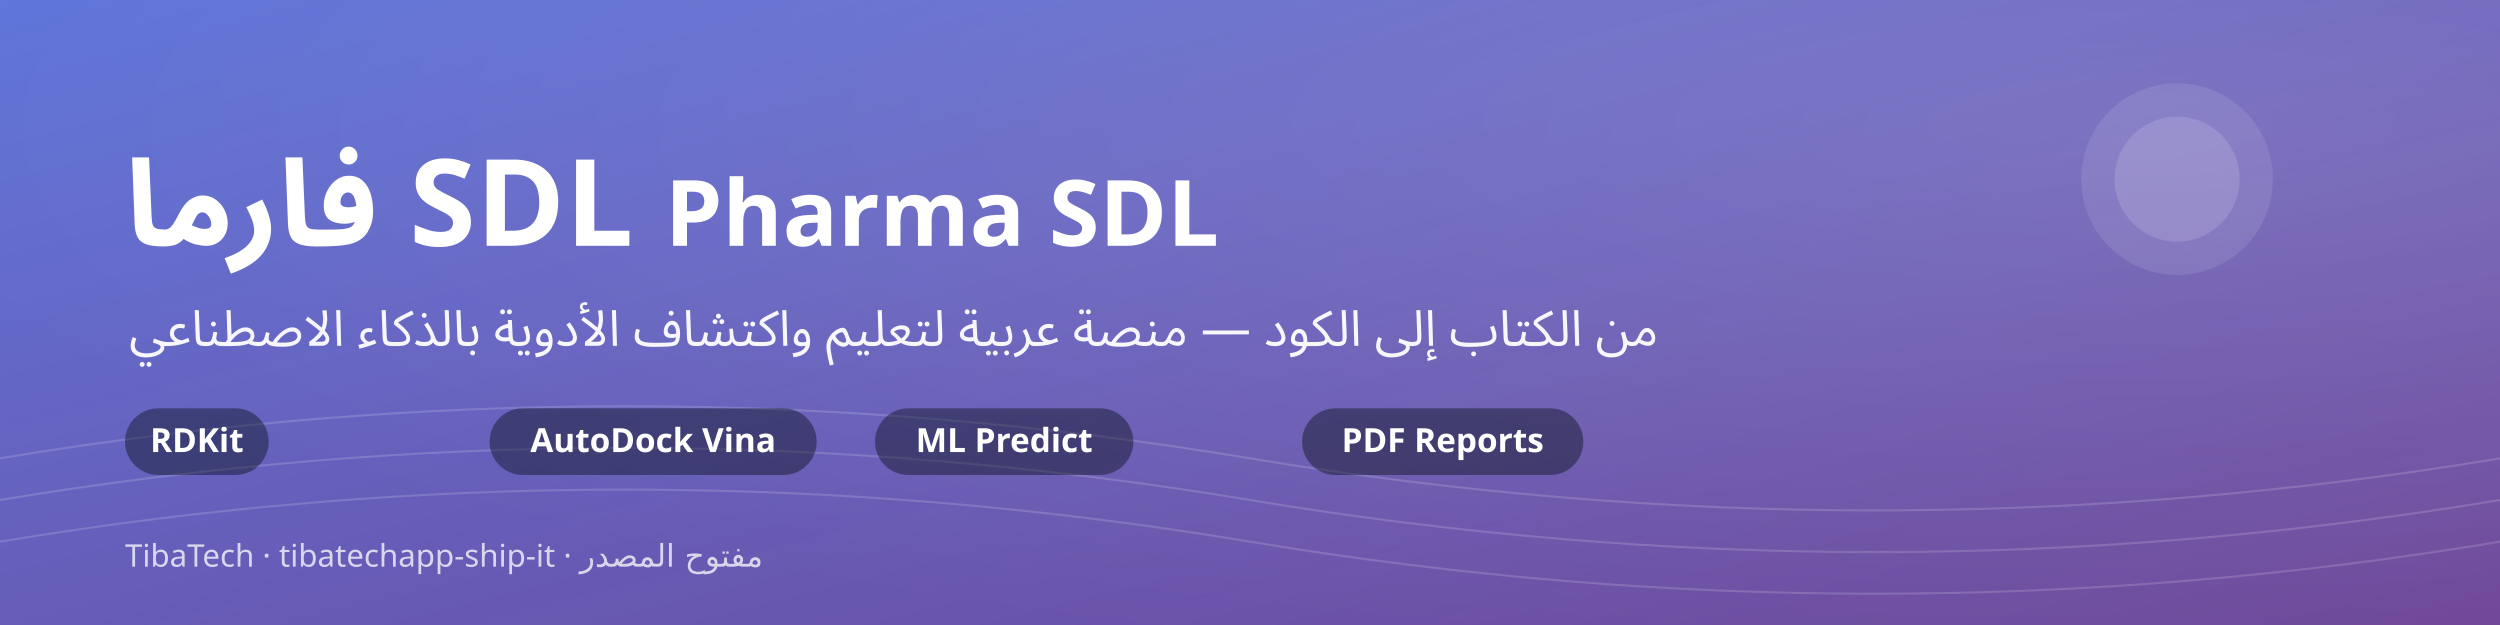
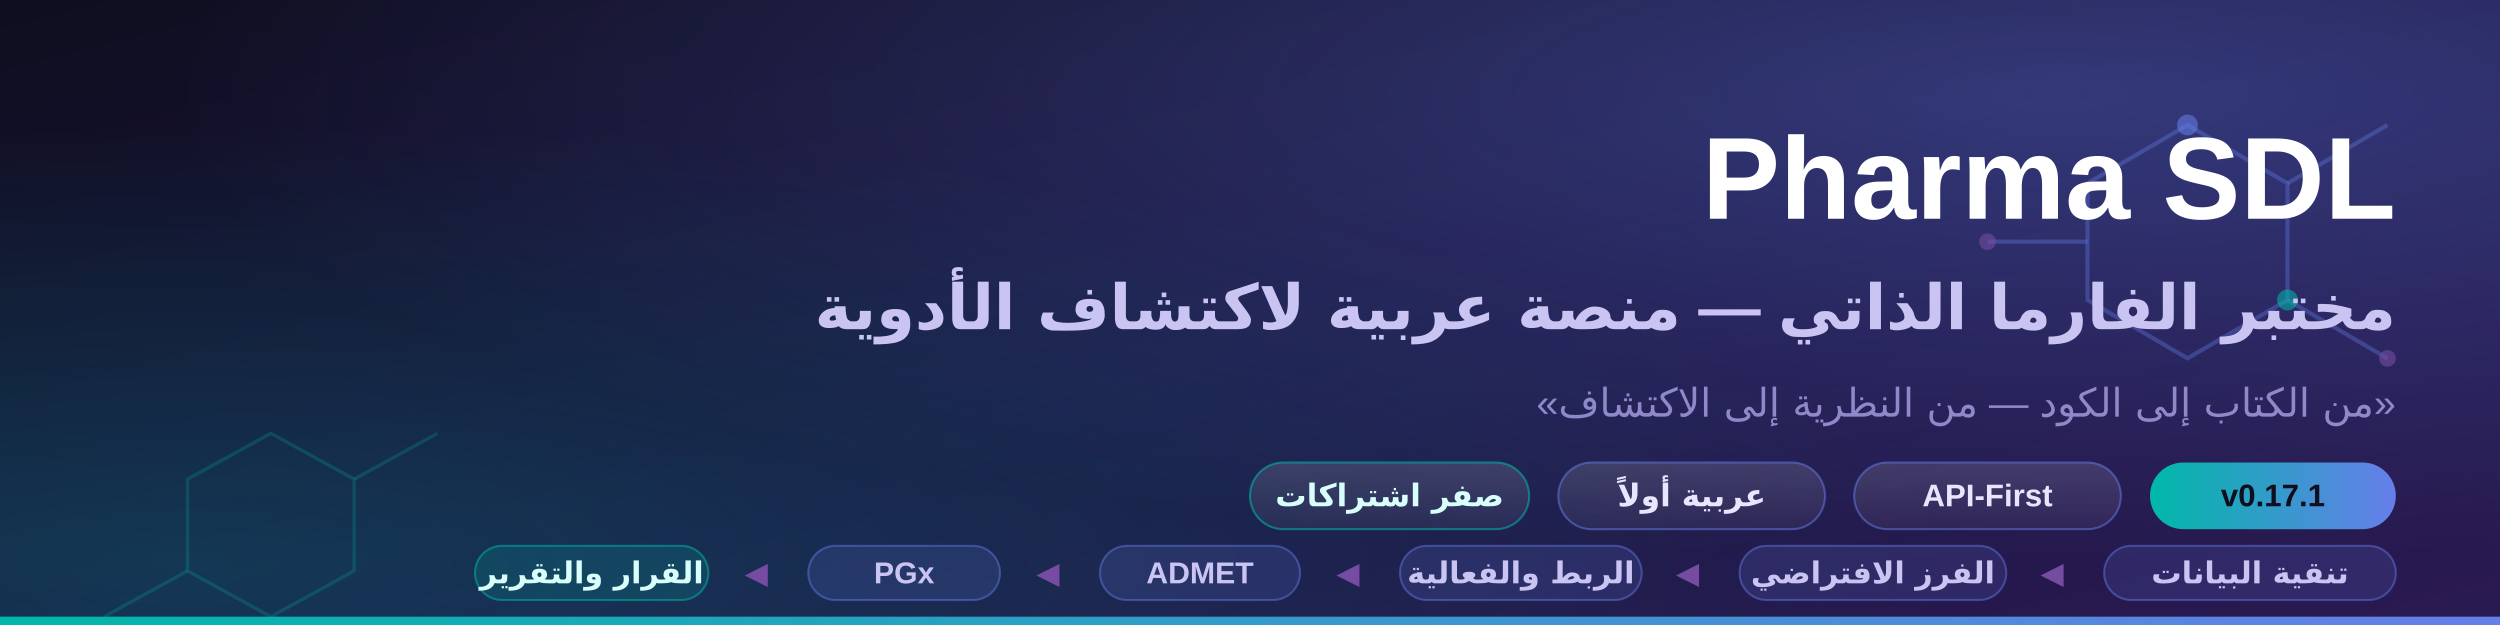
- <svg xmlns="http://www.w3.org/2000/svg" width="1200" height="300" viewBox="0 0 1200 300" role="img" aria-label="Pharma SDL banner">
+ <svg xmlns="http://www.w3.org/2000/svg" width="1200" height="300" viewBox="0 0 1200 300" role="img" aria-label="Pharma SDL — مختبر الفارما الذاتي — من الكتاب إلى الكود">
  <defs>
    <linearGradient id="bg" x1="0" y1="0" x2="1" y2="1">
-       <stop offset="0" stop-color="#667eea" />
-       <stop offset="1" stop-color="#764ba2" />
+       <stop offset="0" stop-color="#0f0e1f" />
+       <stop offset="0.55" stop-color="#1a1440" />
+       <stop offset="1" stop-color="#2a1a52" />
    </linearGradient>
-     <radialGradient id="glow" cx="0.85" cy="0.2" r="0.9">
-       <stop offset="0" stop-color="#ffffff" stop-opacity="0.14" />
-       <stop offset="1" stop-color="#ffffff" stop-opacity="0" />
+     <linearGradient id="accent" x1="0" y1="0" x2="1" y2="0">
+       <stop offset="0" stop-color="#00b8a9" />
+       <stop offset="1" stop-color="#667eea" />
+     </linearGradient>
+     <radialGradient id="glow1" cx="0.82" cy="0.15" r="0.75">
+       <stop offset="0" stop-color="#667eea" stop-opacity="0.35" />
+       <stop offset="1" stop-color="#667eea" stop-opacity="0" />
    </radialGradient>
+     <radialGradient id="glow2" cx="0.08" cy="0.9" r="0.7">
+       <stop offset="0" stop-color="#00b8a9" stop-opacity="0.22" />
+       <stop offset="1" stop-color="#00b8a9" stop-opacity="0" />
+     </radialGradient>
+     <linearGradient id="chip" x1="0" y1="0" x2="0" y2="1">
+       <stop offset="0" stop-color="#ffffff" stop-opacity="0.13" />
+       <stop offset="1" stop-color="#ffffff" stop-opacity="0.05" />
+     </linearGradient>
  </defs>
-   <rect width="1200" height="300" fill="#12101f" />
-   <rect width="1200" height="300" fill="url(#bg)" opacity="0.92" />
-   <rect width="1200" height="300" fill="url(#glow)" />
-   <g opacity="0.16" stroke="#ffffff" stroke-width="1">
-     <path d="M0 240 Q 300 190 600 240 T 1200 240" fill="none" />
-     <path d="M0 260 Q 300 210 600 260 T 1200 260" fill="none" />
-     <path d="M0 220 Q 300 170 600 220 T 1200 220" fill="none" />
+   <rect width="1200" height="300" fill="url(#bg)" />
+   <rect width="1200" height="300" fill="url(#glow1)" />
+   <rect width="1200" height="300" fill="url(#glow2)" />
+   <g stroke="#667eea" stroke-opacity="0.35" fill="none" stroke-width="2">
+     <path d="M 1050 60 L 1098 88 L 1098 144 L 1050 172 L 1002 144 L 1002 88 Z" />
+     <path d="M 1098 88 L 1146 60 M 1098 144 L 1146 172 M 1002 116 L 954 116" />
+     <circle cx="1050" cy="60" r="5" fill="#667eea" fill-opacity="0.55" stroke="none" />
+     <circle cx="1098" cy="144" r="5" fill="#00b8a9" fill-opacity="0.55" stroke="none" />
+     <circle cx="1146" cy="172" r="4" fill="#764ba2" fill-opacity="0.6" stroke="none" />
+     <circle cx="954" cy="116" r="4" fill="#764ba2" fill-opacity="0.6" stroke="none" />
  </g>
-   <circle cx="1045" cy="86" r="46" fill="#ffffff" opacity="0.10" />
-   <circle cx="1045" cy="86" r="30" fill="#ffffff" opacity="0.14" />
-   <text x="60" y="118" font-family="'Segoe UI','Noto Sans Arabic',system-ui,sans-serif" font-size="58" font-weight="800" fill="#ffffff" text-anchor="start">فارما SDL <tspan font-size="44" opacity="0.92">Pharma SDL</tspan>
-   </text>
-   <text x="62" y="166" font-family="'Segoe UI','Noto Sans Arabic',system-ui,sans-serif" font-size="24" fill="#ffffff" opacity="0.94" text-anchor="start">من الكتاب إلى الكود — منصة عربية لتعليم واكتشاف الأدوية بالذكاء الاصطناعي</text>
-   <g font-family="'Segoe UI',system-ui,sans-serif" font-size="16" font-weight="600">
-     <rect x="60" y="196" rx="16" ry="16" width="69" height="32" fill="#0b1220" opacity="0.45" />
-     <text x="94.5" y="217" fill="#ffffff" text-anchor="middle">RDKit</text>
-     <rect x="235" y="196" rx="16" ry="16" width="157" height="32" fill="#0b1220" opacity="0.45" />
-     <text x="313.5" y="217" fill="#ffffff" text-anchor="middle">AutoDock Vina</text>
-     <rect x="420" y="196" rx="16" ry="16" width="124" height="32" fill="#0b1220" opacity="0.45" />
-     <text x="482.0" y="217" fill="#ffffff" text-anchor="middle">ML Predict</text>
-     <rect x="625" y="196" rx="16" ry="16" width="135" height="32" fill="#0b1220" opacity="0.45" />
-     <text x="692.5" y="217" fill="#ffffff" text-anchor="middle">PDF Reports</text>
+   <g stroke="#00b8a9" stroke-opacity="0.22" fill="none" stroke-width="1.6">
+     <path d="M 90 230 L 130 208 L 170 230 L 170 274 L 130 296 L 90 274 Z" />
+     <path d="M 170 230 L 210 208 M 90 274 L 50 296" />
  </g>
-   <text x="60" y="272" font-family="'Segoe UI',system-ui,sans-serif" font-size="15" fill="#ffffff" opacity="0.75">TibaTech · tibatechapp-ship-it · مفتوح المصدر</text>
+   <text x="1150" y="105" text-anchor="end" font-family="Segoe UI, Tahoma, Arial, sans-serif" font-size="56" font-weight="700" fill="#ffffff">Pharma SDL</text>
+   <text x="1150" y="158" text-anchor="end" font-family="Segoe UI, Tahoma, Arial, sans-serif" font-size="30" font-weight="600" fill="#c9c4f2">مختبر الفارما الذاتي — منصة عربية لاكتشاف الأدوية</text>
+   <text x="1150" y="200" text-anchor="end" font-family="Segoe UI, Tahoma, Arial, sans-serif" font-size="19" fill="#8f88c9">«من الكتاب إلى الكود — من النظرية إلى الاكتشاف»</text>
+   <g font-family="Segoe UI, Tahoma, Arial, sans-serif" font-size="15" font-weight="600">
+     <rect x="1032" y="222" width="118" height="32" rx="16" fill="url(#accent)" />
+     <text x="1091" y="243" text-anchor="middle" fill="#0f0e1f">v0.17.1</text>
+     <rect x="890" y="222" width="128" height="32" rx="16" fill="url(#chip)" stroke="#667eea" stroke-opacity="0.5" />
+     <text x="954" y="243" text-anchor="middle" fill="#e8e5ff">API-First</text>
+     <rect x="748" y="222" width="128" height="32" rx="16" fill="url(#chip)" stroke="#667eea" stroke-opacity="0.5" />
+     <text x="812" y="243" text-anchor="middle" fill="#e8e5ff">عربية أولاً</text>
+     <rect x="600" y="222" width="134" height="32" rx="16" fill="url(#chip)" stroke="#00b8a9" stroke-opacity="0.55" />
+     <text x="667" y="243" text-anchor="middle" fill="#d8fffb">صفر اشتراكات</text>
+   </g>
+   <g font-family="Segoe UI, Tahoma, Arial, sans-serif" font-size="14.5" font-weight="600">
+     <rect x="1010" y="262" width="140" height="26" rx="13" fill="#667eea" fill-opacity="0.16" stroke="#667eea" stroke-opacity="0.45" />
+     <text x="1080" y="280" text-anchor="middle" fill="#c9c4f2">تنقية البيانات</text>
+     <text x="985" y="280" text-anchor="middle" fill="#764ba2">◀</text>
+     <rect x="835" y="262" width="128" height="26" rx="13" fill="#667eea" fill-opacity="0.16" stroke="#667eea" stroke-opacity="0.45" />
+     <text x="899" y="280" text-anchor="middle" fill="#c9c4f2">الفرز الافتراضي</text>
+     <text x="810" y="280" text-anchor="middle" fill="#764ba2">◀</text>
+     <rect x="672" y="262" width="116" height="26" rx="13" fill="#667eea" fill-opacity="0.16" stroke="#667eea" stroke-opacity="0.45" />
+     <text x="730" y="280" text-anchor="middle" fill="#c9c4f2">الربط والفعالية</text>
+     <text x="647" y="280" text-anchor="middle" fill="#764ba2">◀</text>
+     <rect x="528" y="262" width="96" height="26" rx="13" fill="#667eea" fill-opacity="0.16" stroke="#667eea" stroke-opacity="0.45" />
+     <text x="576" y="280" text-anchor="middle" fill="#c9c4f2">ADMET</text>
+     <text x="503" y="280" text-anchor="middle" fill="#764ba2">◀</text>
+     <rect x="388" y="262" width="92" height="26" rx="13" fill="#667eea" fill-opacity="0.16" stroke="#667eea" stroke-opacity="0.45" />
+     <text x="434" y="280" text-anchor="middle" fill="#c9c4f2">PGx</text>
+     <text x="363" y="280" text-anchor="middle" fill="#764ba2">◀</text>
+     <rect x="228" y="262" width="112" height="26" rx="13" fill="#00b8a9" fill-opacity="0.16" stroke="#00b8a9" stroke-opacity="0.5" />
+     <text x="284" y="280" text-anchor="middle" fill="#d8fffb">القرار والتقرير</text>
+   </g>
+   <rect x="0" y="296" width="1200" height="4" fill="url(#accent)" />
</svg>
